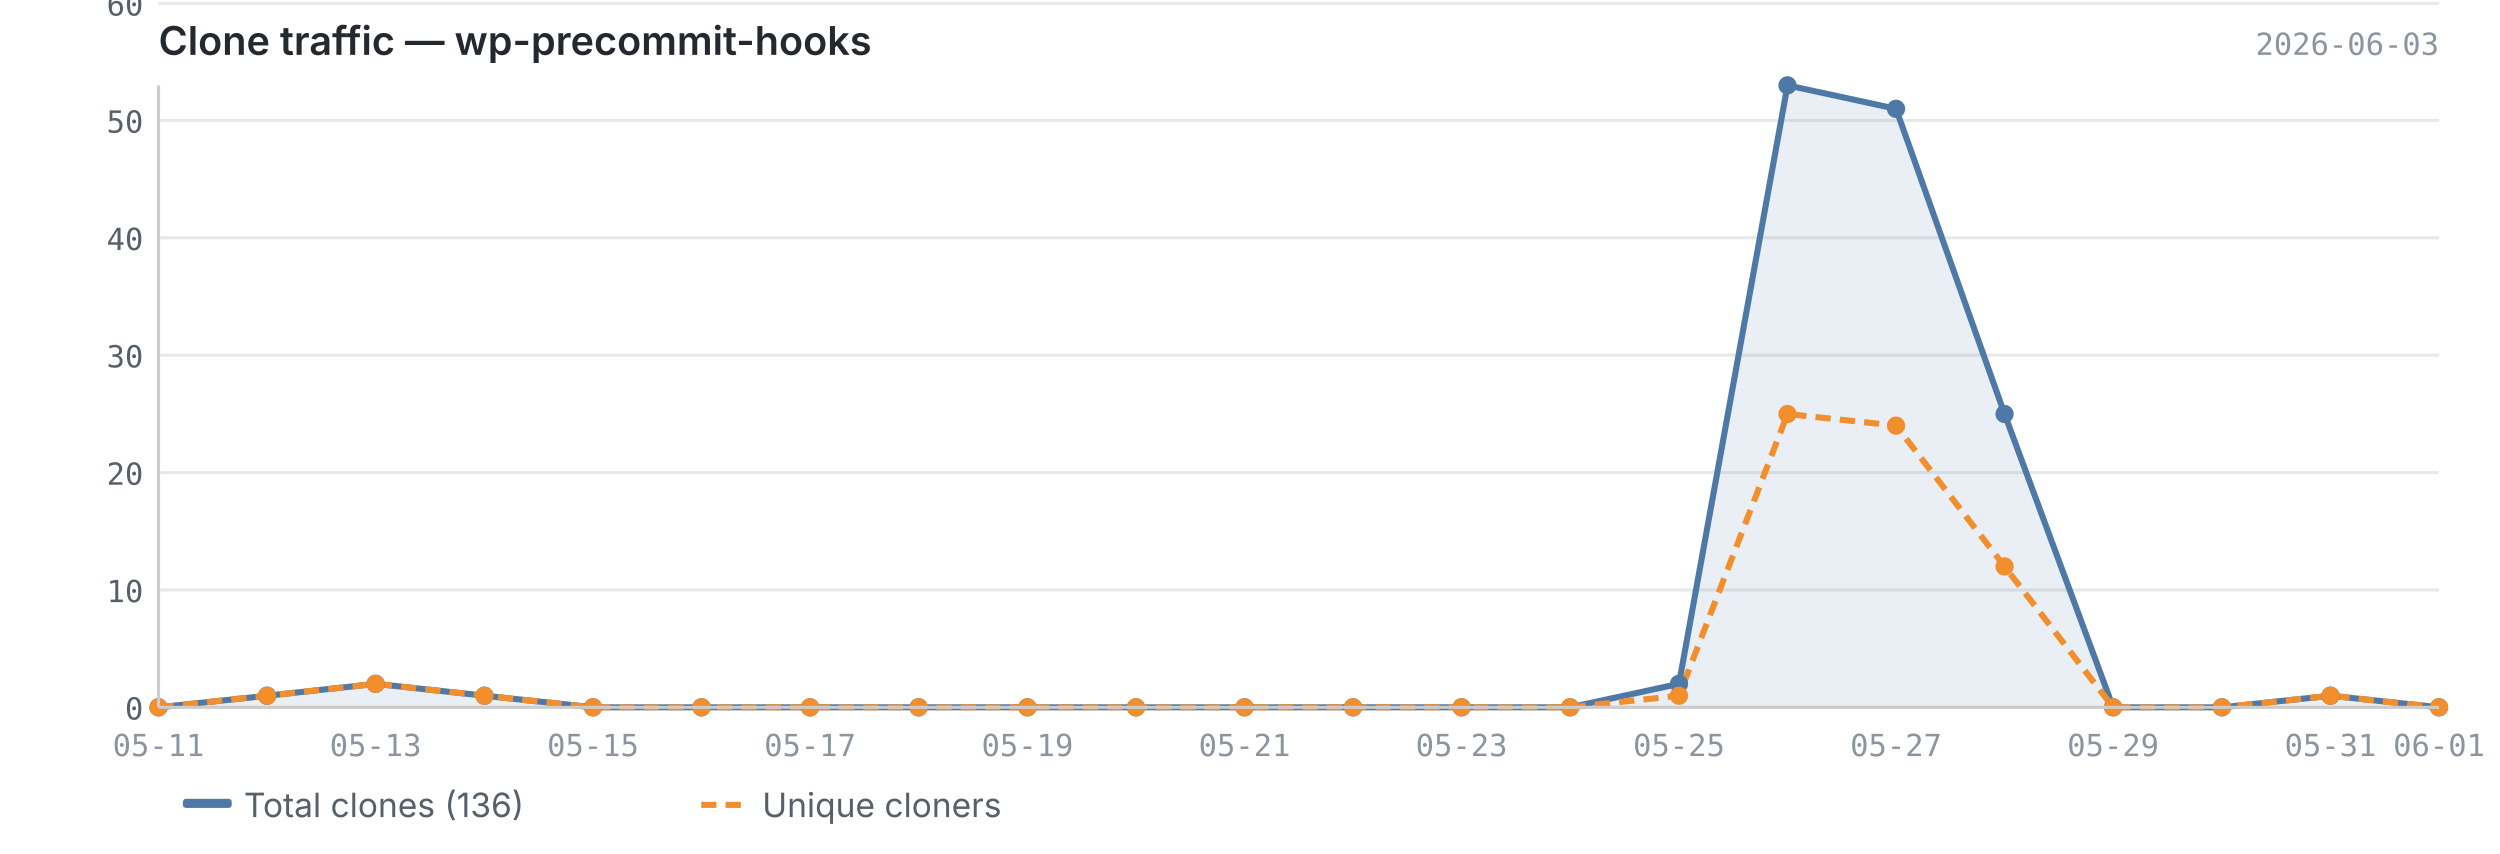
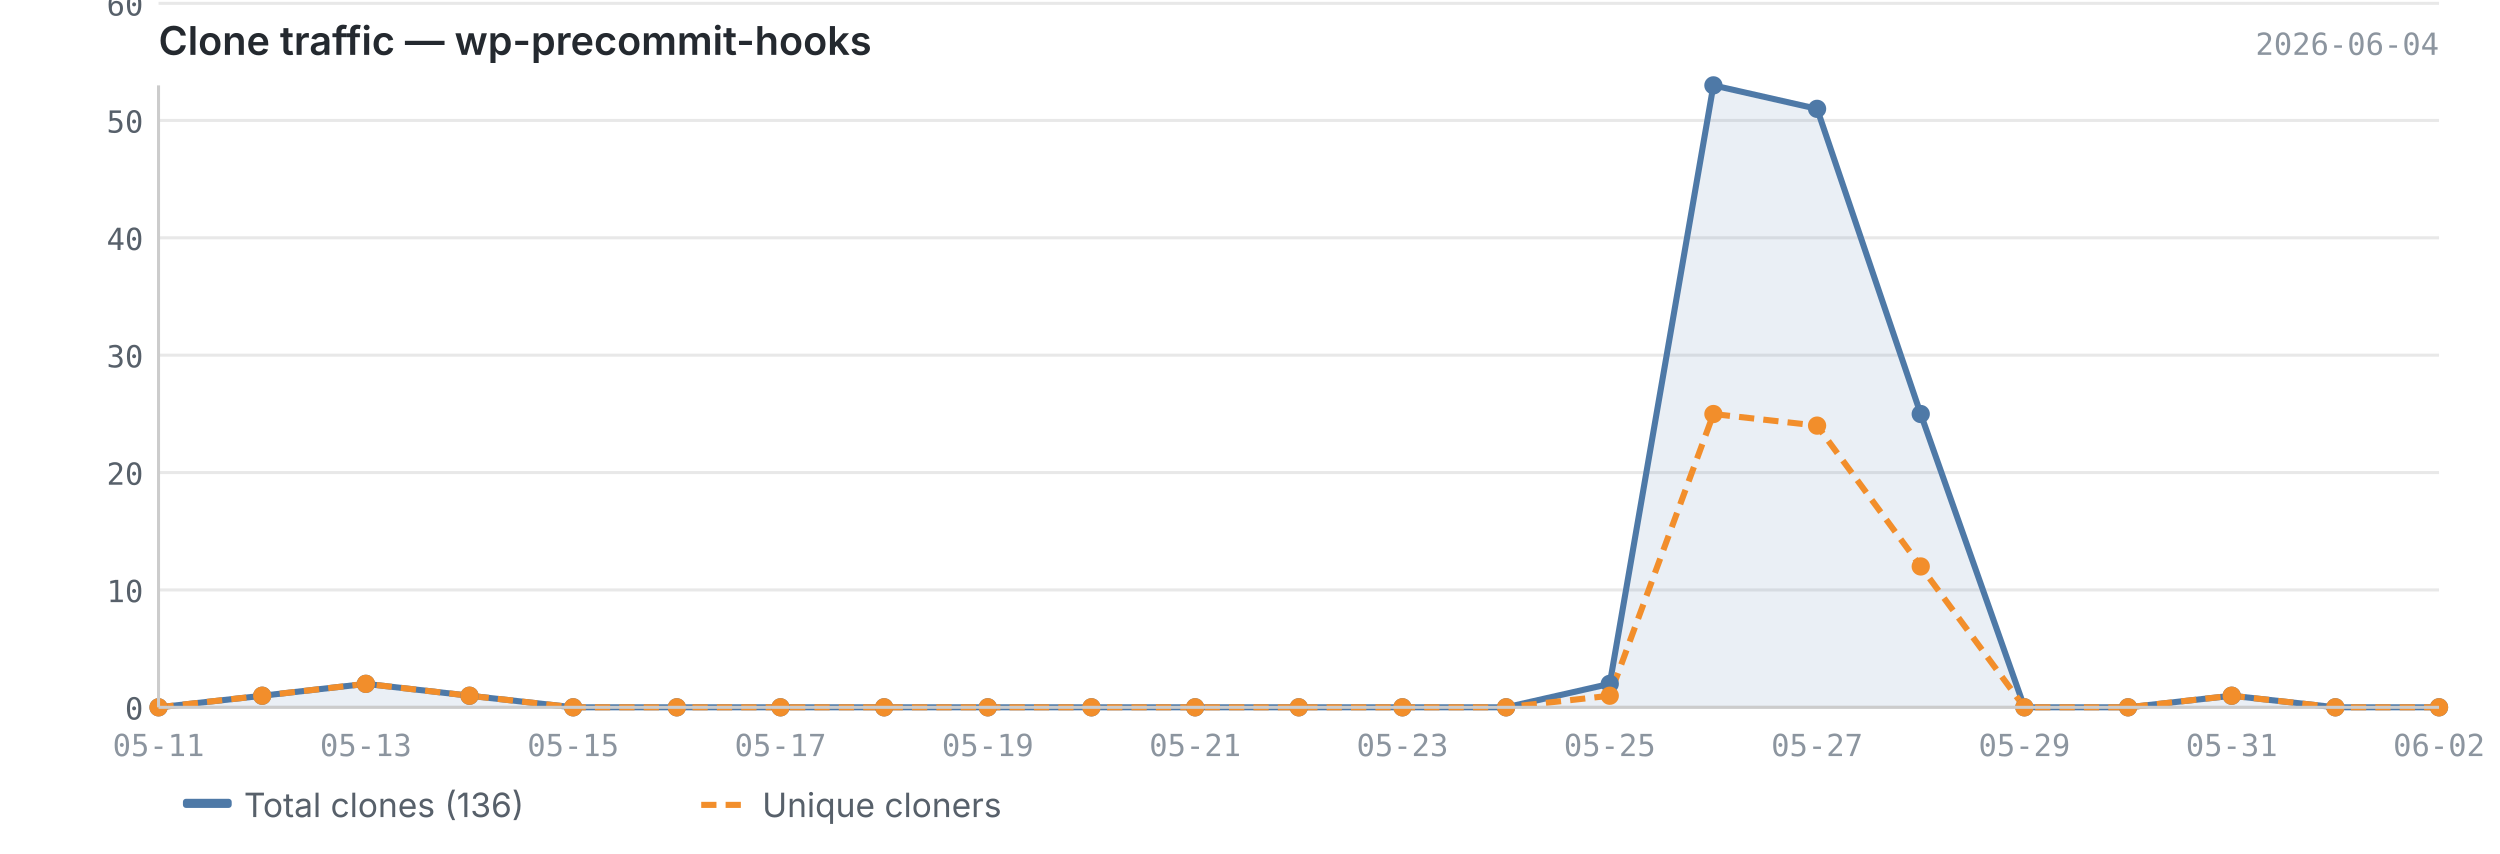
<svg xmlns="http://www.w3.org/2000/svg" viewBox="0 0 820 280" width="820" height="280">
  <text x="52" y="18" font-size="13" font-weight="600" fill="#24292f" font-family="-apple-system, BlinkMacSystemFont, 'Segoe UI', sans-serif">Clone traffic — wp-precommit-hooks</text>
-   <text x="800" y="18" font-size="10" fill="#8c959f" font-family="ui-monospace, SFMono-Regular, 'SF Mono', Menlo, monospace" text-anchor="end">2026-06-03</text>
+   <text x="800" y="18" font-size="10" fill="#8c959f" font-family="ui-monospace, SFMono-Regular, 'SF Mono', Menlo, monospace" text-anchor="end">2026-06-04</text>
  <line x1="52" y1="232.0" x2="800" y2="232.0" stroke="#e8e8e8" stroke-width="1" />
  <line x1="52" y1="193.5" x2="800" y2="193.5" stroke="#e8e8e8" stroke-width="1" />
  <line x1="52" y1="155.0" x2="800" y2="155.0" stroke="#e8e8e8" stroke-width="1" />
  <line x1="52" y1="116.5" x2="800" y2="116.5" stroke="#e8e8e8" stroke-width="1" />
  <line x1="52" y1="78.0" x2="800" y2="78.0" stroke="#e8e8e8" stroke-width="1" />
  <line x1="52" y1="39.5" x2="800" y2="39.5" stroke="#e8e8e8" stroke-width="1" />
  <line x1="52" y1="1.1" x2="800" y2="1.1" stroke="#e8e8e8" stroke-width="1" />
-   <path d="M52.0,232.0 L52.0,232.0 L87.6,228.2 L123.2,224.3 L158.9,228.2 L194.5,232.0 L230.1,232.0 L265.7,232.0 L301.3,232.0 L337.0,232.0 L372.6,232.0 L408.2,232.0 L443.8,232.0 L479.4,232.0 L515.0,232.0 L550.7,224.3 L586.3,28.0 L621.9,35.7 L657.5,135.8 L693.1,232.0 L728.8,232.0 L764.4,228.2 L800.0,232.0 L800.0,232.0 L52.0,232.0Z" fill="#4e79a7" opacity="0.12" />
-   <polyline points="52.0,232.0 87.6,228.2 123.2,224.3 158.9,228.2 194.5,232.0 230.1,232.0 265.7,232.0 301.3,232.0 337.0,232.0 372.6,232.0 408.2,232.0 443.8,232.0 479.4,232.0 515.0,232.0 550.7,224.3 586.3,28.0 621.9,35.7 657.5,135.8 693.1,232.0 728.8,232.0 764.4,228.2 800.0,232.0" fill="none" stroke="#4e79a7" stroke-width="2" stroke-linejoin="round" />
-   <polyline points="52.0,232.0 87.6,228.2 123.2,224.3 158.9,228.2 194.5,232.0 230.1,232.0 265.7,232.0 301.3,232.0 337.0,232.0 372.6,232.0 408.2,232.0 443.8,232.0 479.4,232.0 515.0,232.0 550.7,228.2 586.3,135.8 621.9,139.6 657.5,185.8 693.1,232.0 728.8,232.0 764.4,228.2 800.0,232.0" fill="none" stroke="#f28e2b" stroke-width="2" stroke-linejoin="round" stroke-dasharray="5,3" />
+   <path d="M52.0,232.0 L52.0,232.0 L86.0,228.2 L120.0,224.3 L154.0,228.2 L188.0,232.0 L222.0,232.0 L256.0,232.0 L290.0,232.0 L324.0,232.0 L358.0,232.0 L392.0,232.0 L426.0,232.0 L460.0,232.0 L494.0,232.0 L528.0,224.3 L562.0,28.0 L596.0,35.7 L630.0,135.8 L664.0,232.0 L698.0,232.0 L732.0,228.2 L766.0,232.0 L800.0,232.0 L800.0,232.0 L52.0,232.0Z" fill="#4e79a7" opacity="0.12" />
+   <polyline points="52.0,232.0 86.0,228.2 120.0,224.3 154.0,228.2 188.0,232.0 222.0,232.0 256.0,232.0 290.0,232.0 324.0,232.0 358.0,232.0 392.0,232.0 426.0,232.0 460.0,232.0 494.0,232.0 528.0,224.3 562.0,28.0 596.0,35.7 630.0,135.8 664.0,232.0 698.0,232.0 732.0,228.2 766.0,232.0 800.0,232.0" fill="none" stroke="#4e79a7" stroke-width="2" stroke-linejoin="round" />
+   <polyline points="52.0,232.0 86.0,228.2 120.0,224.3 154.0,228.2 188.0,232.0 222.0,232.0 256.0,232.0 290.0,232.0 324.0,232.0 358.0,232.0 392.0,232.0 426.0,232.0 460.0,232.0 494.0,232.0 528.0,228.2 562.0,135.8 596.0,139.6 630.0,185.8 664.0,232.0 698.0,232.0 732.0,228.2 766.0,232.0 800.0,232.0" fill="none" stroke="#f28e2b" stroke-width="2" stroke-linejoin="round" stroke-dasharray="5,3" />
  <circle cx="52.0" cy="232.0" r="3" fill="#4e79a7" />
-   <circle cx="87.6" cy="228.2" r="3" fill="#4e79a7" />
-   <circle cx="123.2" cy="224.3" r="3" fill="#4e79a7" />
-   <circle cx="158.9" cy="228.2" r="3" fill="#4e79a7" />
-   <circle cx="194.5" cy="232.0" r="3" fill="#4e79a7" />
-   <circle cx="230.1" cy="232.0" r="3" fill="#4e79a7" />
-   <circle cx="265.7" cy="232.0" r="3" fill="#4e79a7" />
-   <circle cx="301.3" cy="232.0" r="3" fill="#4e79a7" />
-   <circle cx="337.0" cy="232.0" r="3" fill="#4e79a7" />
-   <circle cx="372.6" cy="232.0" r="3" fill="#4e79a7" />
-   <circle cx="408.2" cy="232.0" r="3" fill="#4e79a7" />
-   <circle cx="443.8" cy="232.0" r="3" fill="#4e79a7" />
-   <circle cx="479.4" cy="232.0" r="3" fill="#4e79a7" />
-   <circle cx="515.0" cy="232.0" r="3" fill="#4e79a7" />
-   <circle cx="550.7" cy="224.3" r="3" fill="#4e79a7" />
-   <circle cx="586.3" cy="28.0" r="3" fill="#4e79a7" />
-   <circle cx="621.9" cy="35.7" r="3" fill="#4e79a7" />
-   <circle cx="657.5" cy="135.8" r="3" fill="#4e79a7" />
-   <circle cx="693.1" cy="232.0" r="3" fill="#4e79a7" />
-   <circle cx="728.8" cy="232.0" r="3" fill="#4e79a7" />
-   <circle cx="764.4" cy="228.2" r="3" fill="#4e79a7" />
+   <circle cx="86.0" cy="228.2" r="3" fill="#4e79a7" />
+   <circle cx="120.0" cy="224.3" r="3" fill="#4e79a7" />
+   <circle cx="154.0" cy="228.2" r="3" fill="#4e79a7" />
+   <circle cx="188.0" cy="232.0" r="3" fill="#4e79a7" />
+   <circle cx="222.0" cy="232.0" r="3" fill="#4e79a7" />
+   <circle cx="256.0" cy="232.0" r="3" fill="#4e79a7" />
+   <circle cx="290.0" cy="232.0" r="3" fill="#4e79a7" />
+   <circle cx="324.0" cy="232.0" r="3" fill="#4e79a7" />
+   <circle cx="358.0" cy="232.0" r="3" fill="#4e79a7" />
+   <circle cx="392.0" cy="232.0" r="3" fill="#4e79a7" />
+   <circle cx="426.0" cy="232.0" r="3" fill="#4e79a7" />
+   <circle cx="460.0" cy="232.0" r="3" fill="#4e79a7" />
+   <circle cx="494.0" cy="232.0" r="3" fill="#4e79a7" />
+   <circle cx="528.0" cy="224.3" r="3" fill="#4e79a7" />
+   <circle cx="562.0" cy="28.0" r="3" fill="#4e79a7" />
+   <circle cx="596.0" cy="35.7" r="3" fill="#4e79a7" />
+   <circle cx="630.0" cy="135.8" r="3" fill="#4e79a7" />
+   <circle cx="664.0" cy="232.0" r="3" fill="#4e79a7" />
+   <circle cx="698.0" cy="232.0" r="3" fill="#4e79a7" />
+   <circle cx="732.0" cy="228.2" r="3" fill="#4e79a7" />
+   <circle cx="766.0" cy="232.0" r="3" fill="#4e79a7" />
  <circle cx="800.0" cy="232.0" r="3" fill="#4e79a7" />
  <circle cx="52.0" cy="232.0" r="3" fill="#f28e2b" />
-   <circle cx="87.6" cy="228.2" r="3" fill="#f28e2b" />
-   <circle cx="123.2" cy="224.3" r="3" fill="#f28e2b" />
-   <circle cx="158.9" cy="228.2" r="3" fill="#f28e2b" />
-   <circle cx="194.5" cy="232.0" r="3" fill="#f28e2b" />
-   <circle cx="230.1" cy="232.0" r="3" fill="#f28e2b" />
-   <circle cx="265.7" cy="232.0" r="3" fill="#f28e2b" />
-   <circle cx="301.3" cy="232.0" r="3" fill="#f28e2b" />
-   <circle cx="337.0" cy="232.0" r="3" fill="#f28e2b" />
-   <circle cx="372.6" cy="232.0" r="3" fill="#f28e2b" />
-   <circle cx="408.2" cy="232.0" r="3" fill="#f28e2b" />
-   <circle cx="443.8" cy="232.0" r="3" fill="#f28e2b" />
-   <circle cx="479.4" cy="232.0" r="3" fill="#f28e2b" />
-   <circle cx="515.0" cy="232.0" r="3" fill="#f28e2b" />
-   <circle cx="550.7" cy="228.2" r="3" fill="#f28e2b" />
-   <circle cx="586.3" cy="135.8" r="3" fill="#f28e2b" />
-   <circle cx="621.9" cy="139.6" r="3" fill="#f28e2b" />
-   <circle cx="657.5" cy="185.8" r="3" fill="#f28e2b" />
-   <circle cx="693.1" cy="232.0" r="3" fill="#f28e2b" />
-   <circle cx="728.8" cy="232.0" r="3" fill="#f28e2b" />
-   <circle cx="764.4" cy="228.2" r="3" fill="#f28e2b" />
+   <circle cx="86.0" cy="228.2" r="3" fill="#f28e2b" />
+   <circle cx="120.0" cy="224.3" r="3" fill="#f28e2b" />
+   <circle cx="154.0" cy="228.2" r="3" fill="#f28e2b" />
+   <circle cx="188.0" cy="232.0" r="3" fill="#f28e2b" />
+   <circle cx="222.0" cy="232.0" r="3" fill="#f28e2b" />
+   <circle cx="256.0" cy="232.0" r="3" fill="#f28e2b" />
+   <circle cx="290.0" cy="232.0" r="3" fill="#f28e2b" />
+   <circle cx="324.0" cy="232.0" r="3" fill="#f28e2b" />
+   <circle cx="358.0" cy="232.0" r="3" fill="#f28e2b" />
+   <circle cx="392.0" cy="232.0" r="3" fill="#f28e2b" />
+   <circle cx="426.0" cy="232.0" r="3" fill="#f28e2b" />
+   <circle cx="460.0" cy="232.0" r="3" fill="#f28e2b" />
+   <circle cx="494.0" cy="232.0" r="3" fill="#f28e2b" />
+   <circle cx="528.0" cy="228.2" r="3" fill="#f28e2b" />
+   <circle cx="562.0" cy="135.8" r="3" fill="#f28e2b" />
+   <circle cx="596.0" cy="139.6" r="3" fill="#f28e2b" />
+   <circle cx="630.0" cy="185.8" r="3" fill="#f28e2b" />
+   <circle cx="664.0" cy="232.0" r="3" fill="#f28e2b" />
+   <circle cx="698.0" cy="232.0" r="3" fill="#f28e2b" />
+   <circle cx="732.0" cy="228.2" r="3" fill="#f28e2b" />
+   <circle cx="766.0" cy="232.0" r="3" fill="#f28e2b" />
  <circle cx="800.0" cy="232.0" r="3" fill="#f28e2b" />
  <line x1="52" y1="28" x2="52" y2="232" stroke="#cccccc" stroke-width="1" />
  <line x1="52" y1="232" x2="800" y2="232" stroke="#cccccc" stroke-width="1" />
  <text x="47" y="236.0" text-anchor="end" font-size="10" fill="#57606a" font-family="ui-monospace, SFMono-Regular, 'SF Mono', Menlo, monospace">0</text>
  <text x="47" y="197.5" text-anchor="end" font-size="10" fill="#57606a" font-family="ui-monospace, SFMono-Regular, 'SF Mono', Menlo, monospace">10</text>
  <text x="47" y="159.0" text-anchor="end" font-size="10" fill="#57606a" font-family="ui-monospace, SFMono-Regular, 'SF Mono', Menlo, monospace">20</text>
  <text x="47" y="120.5" text-anchor="end" font-size="10" fill="#57606a" font-family="ui-monospace, SFMono-Regular, 'SF Mono', Menlo, monospace">30</text>
  <text x="47" y="82.0" text-anchor="end" font-size="10" fill="#57606a" font-family="ui-monospace, SFMono-Regular, 'SF Mono', Menlo, monospace">40</text>
  <text x="47" y="43.5" text-anchor="end" font-size="10" fill="#57606a" font-family="ui-monospace, SFMono-Regular, 'SF Mono', Menlo, monospace">50</text>
  <text x="47" y="5.1" text-anchor="end" font-size="10" fill="#57606a" font-family="ui-monospace, SFMono-Regular, 'SF Mono', Menlo, monospace">60</text>
  <text x="52.0" y="248" text-anchor="middle" font-size="10" fill="#8c959f" font-family="ui-monospace, SFMono-Regular, 'SF Mono', Menlo, monospace">05-11</text>
-   <text x="123.2" y="248" text-anchor="middle" font-size="10" fill="#8c959f" font-family="ui-monospace, SFMono-Regular, 'SF Mono', Menlo, monospace">05-13</text>
-   <text x="194.5" y="248" text-anchor="middle" font-size="10" fill="#8c959f" font-family="ui-monospace, SFMono-Regular, 'SF Mono', Menlo, monospace">05-15</text>
-   <text x="265.7" y="248" text-anchor="middle" font-size="10" fill="#8c959f" font-family="ui-monospace, SFMono-Regular, 'SF Mono', Menlo, monospace">05-17</text>
-   <text x="337.0" y="248" text-anchor="middle" font-size="10" fill="#8c959f" font-family="ui-monospace, SFMono-Regular, 'SF Mono', Menlo, monospace">05-19</text>
-   <text x="408.2" y="248" text-anchor="middle" font-size="10" fill="#8c959f" font-family="ui-monospace, SFMono-Regular, 'SF Mono', Menlo, monospace">05-21</text>
-   <text x="479.4" y="248" text-anchor="middle" font-size="10" fill="#8c959f" font-family="ui-monospace, SFMono-Regular, 'SF Mono', Menlo, monospace">05-23</text>
-   <text x="550.7" y="248" text-anchor="middle" font-size="10" fill="#8c959f" font-family="ui-monospace, SFMono-Regular, 'SF Mono', Menlo, monospace">05-25</text>
-   <text x="621.9" y="248" text-anchor="middle" font-size="10" fill="#8c959f" font-family="ui-monospace, SFMono-Regular, 'SF Mono', Menlo, monospace">05-27</text>
-   <text x="693.1" y="248" text-anchor="middle" font-size="10" fill="#8c959f" font-family="ui-monospace, SFMono-Regular, 'SF Mono', Menlo, monospace">05-29</text>
-   <text x="764.4" y="248" text-anchor="middle" font-size="10" fill="#8c959f" font-family="ui-monospace, SFMono-Regular, 'SF Mono', Menlo, monospace">05-31</text>
-   <text x="800.0" y="248" text-anchor="middle" font-size="10" fill="#8c959f" font-family="ui-monospace, SFMono-Regular, 'SF Mono', Menlo, monospace">06-01</text>
+   <text x="120.0" y="248" text-anchor="middle" font-size="10" fill="#8c959f" font-family="ui-monospace, SFMono-Regular, 'SF Mono', Menlo, monospace">05-13</text>
+   <text x="188.0" y="248" text-anchor="middle" font-size="10" fill="#8c959f" font-family="ui-monospace, SFMono-Regular, 'SF Mono', Menlo, monospace">05-15</text>
+   <text x="256.0" y="248" text-anchor="middle" font-size="10" fill="#8c959f" font-family="ui-monospace, SFMono-Regular, 'SF Mono', Menlo, monospace">05-17</text>
+   <text x="324.0" y="248" text-anchor="middle" font-size="10" fill="#8c959f" font-family="ui-monospace, SFMono-Regular, 'SF Mono', Menlo, monospace">05-19</text>
+   <text x="392.0" y="248" text-anchor="middle" font-size="10" fill="#8c959f" font-family="ui-monospace, SFMono-Regular, 'SF Mono', Menlo, monospace">05-21</text>
+   <text x="460.0" y="248" text-anchor="middle" font-size="10" fill="#8c959f" font-family="ui-monospace, SFMono-Regular, 'SF Mono', Menlo, monospace">05-23</text>
+   <text x="528.0" y="248" text-anchor="middle" font-size="10" fill="#8c959f" font-family="ui-monospace, SFMono-Regular, 'SF Mono', Menlo, monospace">05-25</text>
+   <text x="596.0" y="248" text-anchor="middle" font-size="10" fill="#8c959f" font-family="ui-monospace, SFMono-Regular, 'SF Mono', Menlo, monospace">05-27</text>
+   <text x="664.0" y="248" text-anchor="middle" font-size="10" fill="#8c959f" font-family="ui-monospace, SFMono-Regular, 'SF Mono', Menlo, monospace">05-29</text>
+   <text x="732.0" y="248" text-anchor="middle" font-size="10" fill="#8c959f" font-family="ui-monospace, SFMono-Regular, 'SF Mono', Menlo, monospace">05-31</text>
+   <text x="800.0" y="248" text-anchor="middle" font-size="10" fill="#8c959f" font-family="ui-monospace, SFMono-Regular, 'SF Mono', Menlo, monospace">06-02</text>
  <rect x="60" y="262" width="16" height="3" fill="#4e79a7" rx="1" />
  <text x="80" y="268" font-size="11" fill="#57606a" font-family="-apple-system, BlinkMacSystemFont, 'Segoe UI', sans-serif">Total clones (136)</text>
  <line x1="230" y1="264" x2="246" y2="264" stroke="#f28e2b" stroke-width="2" stroke-dasharray="5,3" />
  <text x="250" y="268" font-size="11" fill="#57606a" font-family="-apple-system, BlinkMacSystemFont, 'Segoe UI', sans-serif">Unique cloners</text>
</svg>
